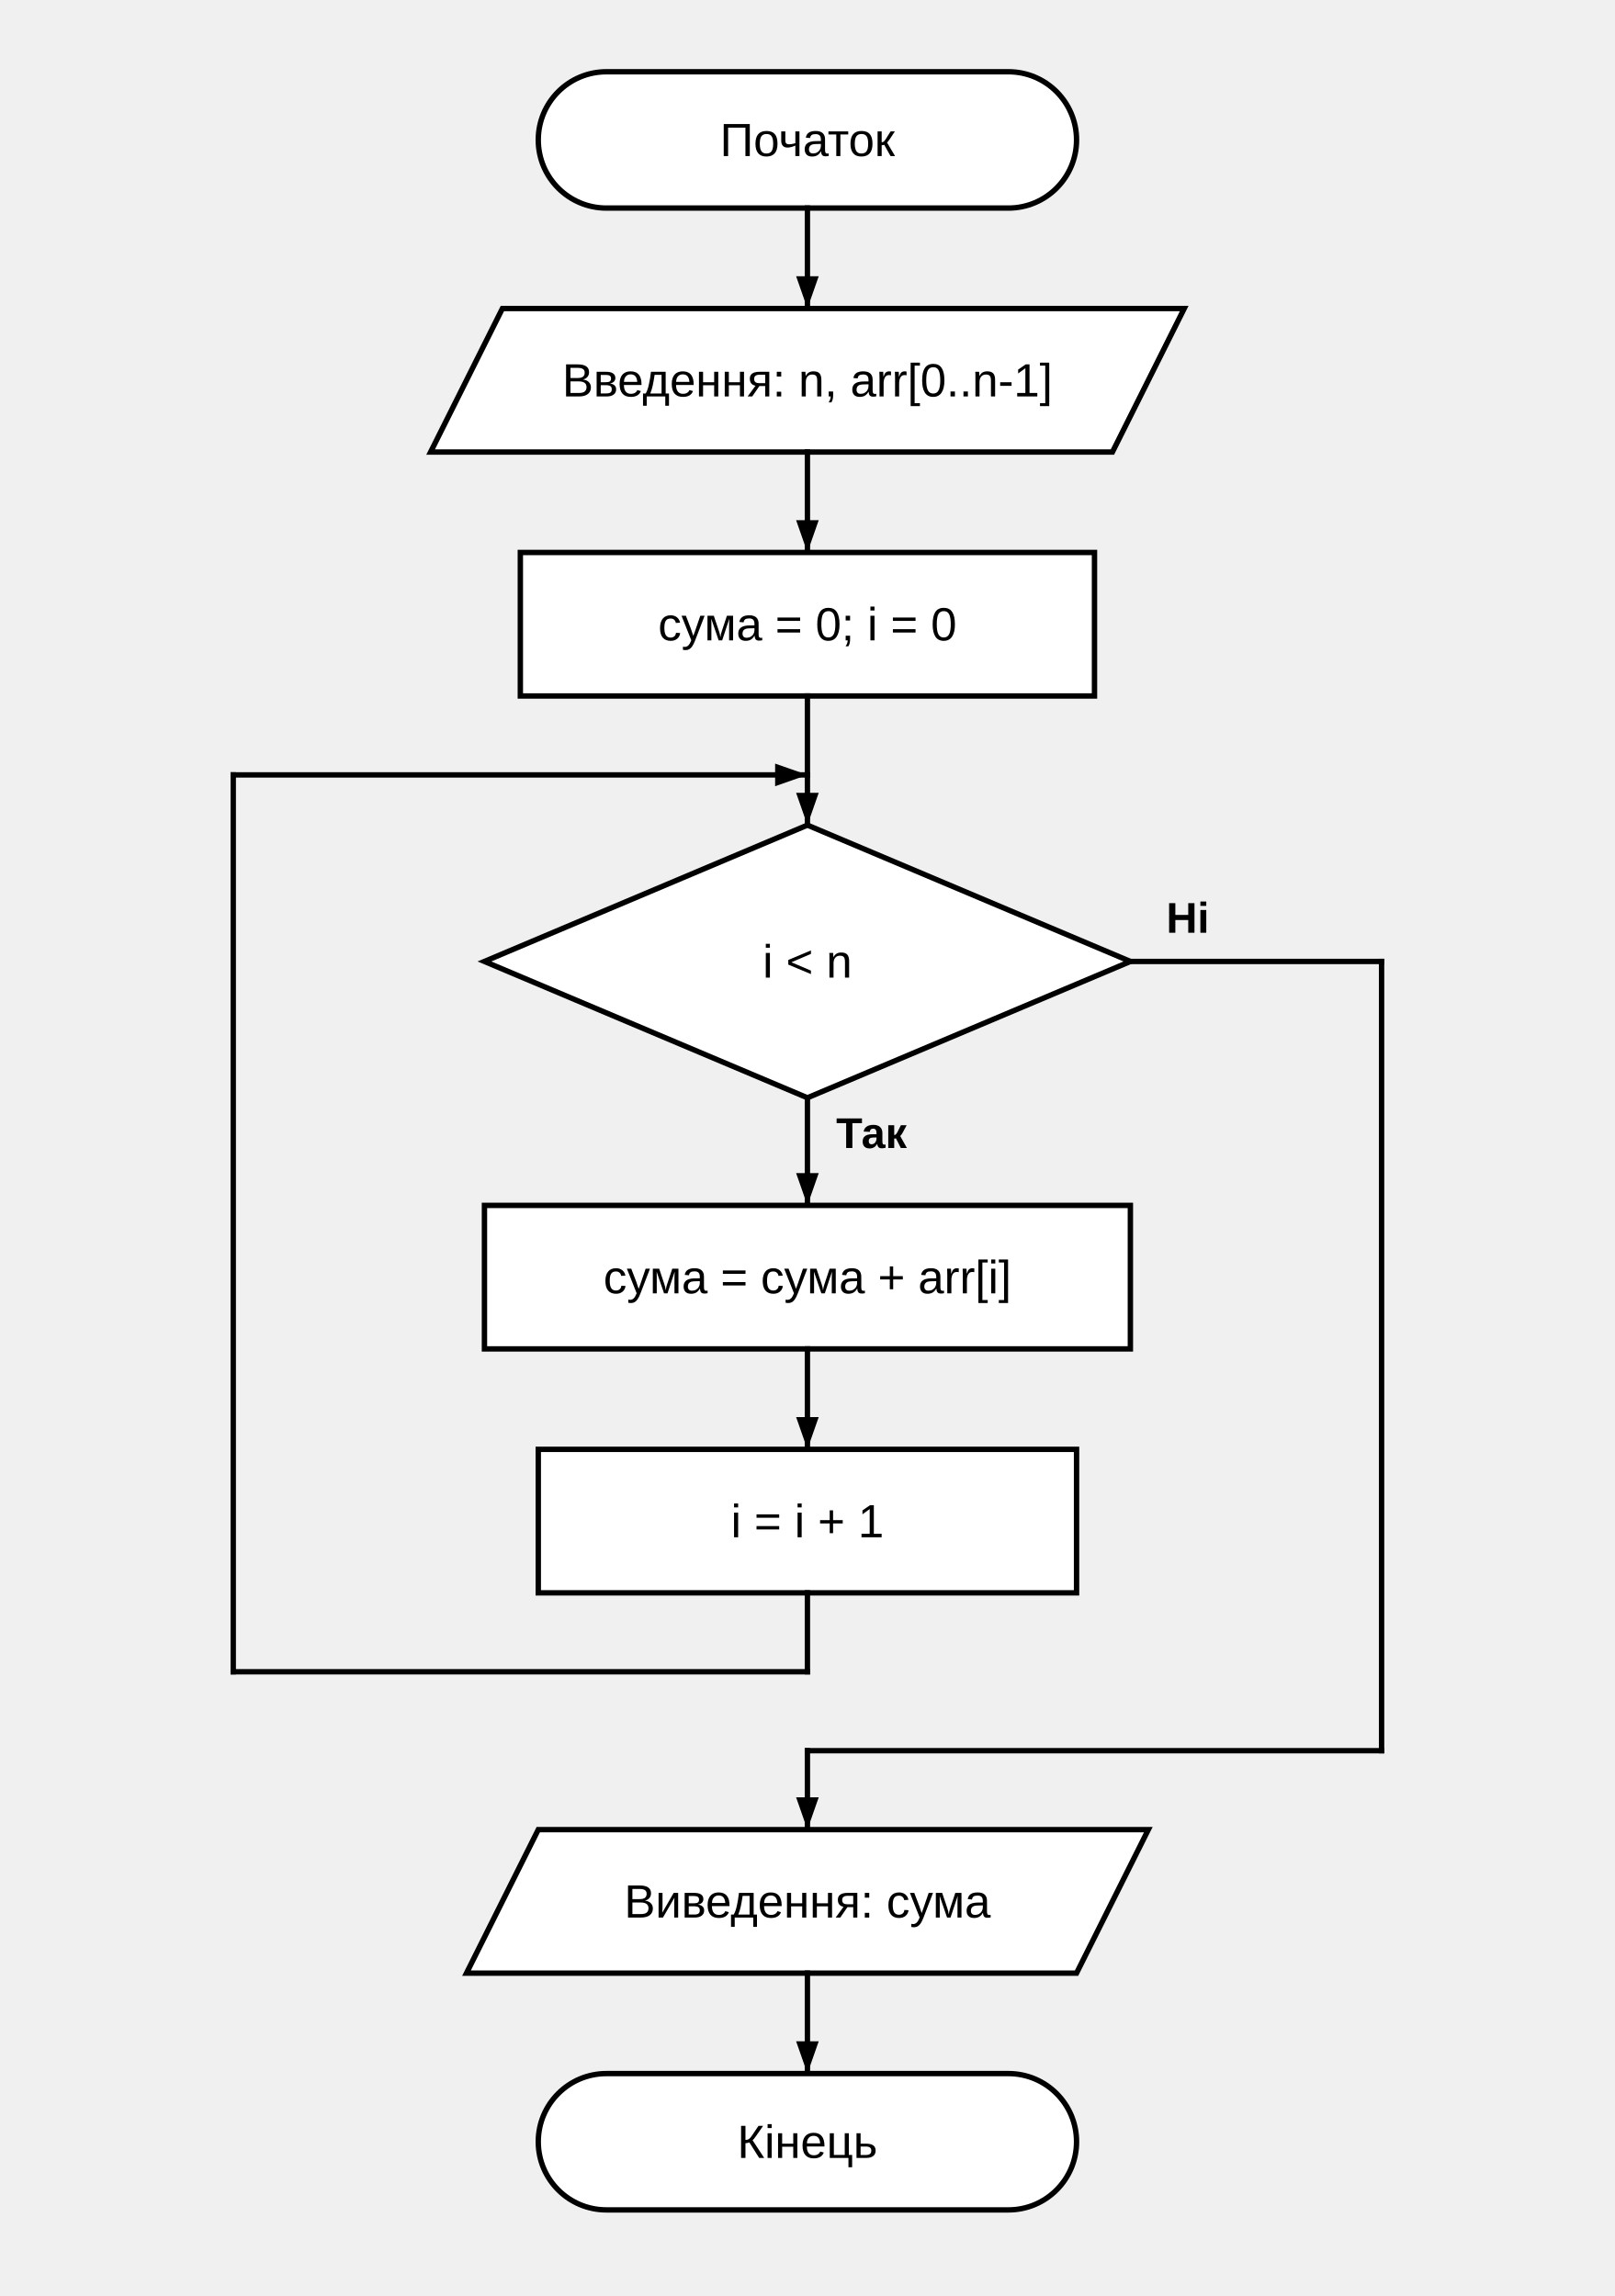
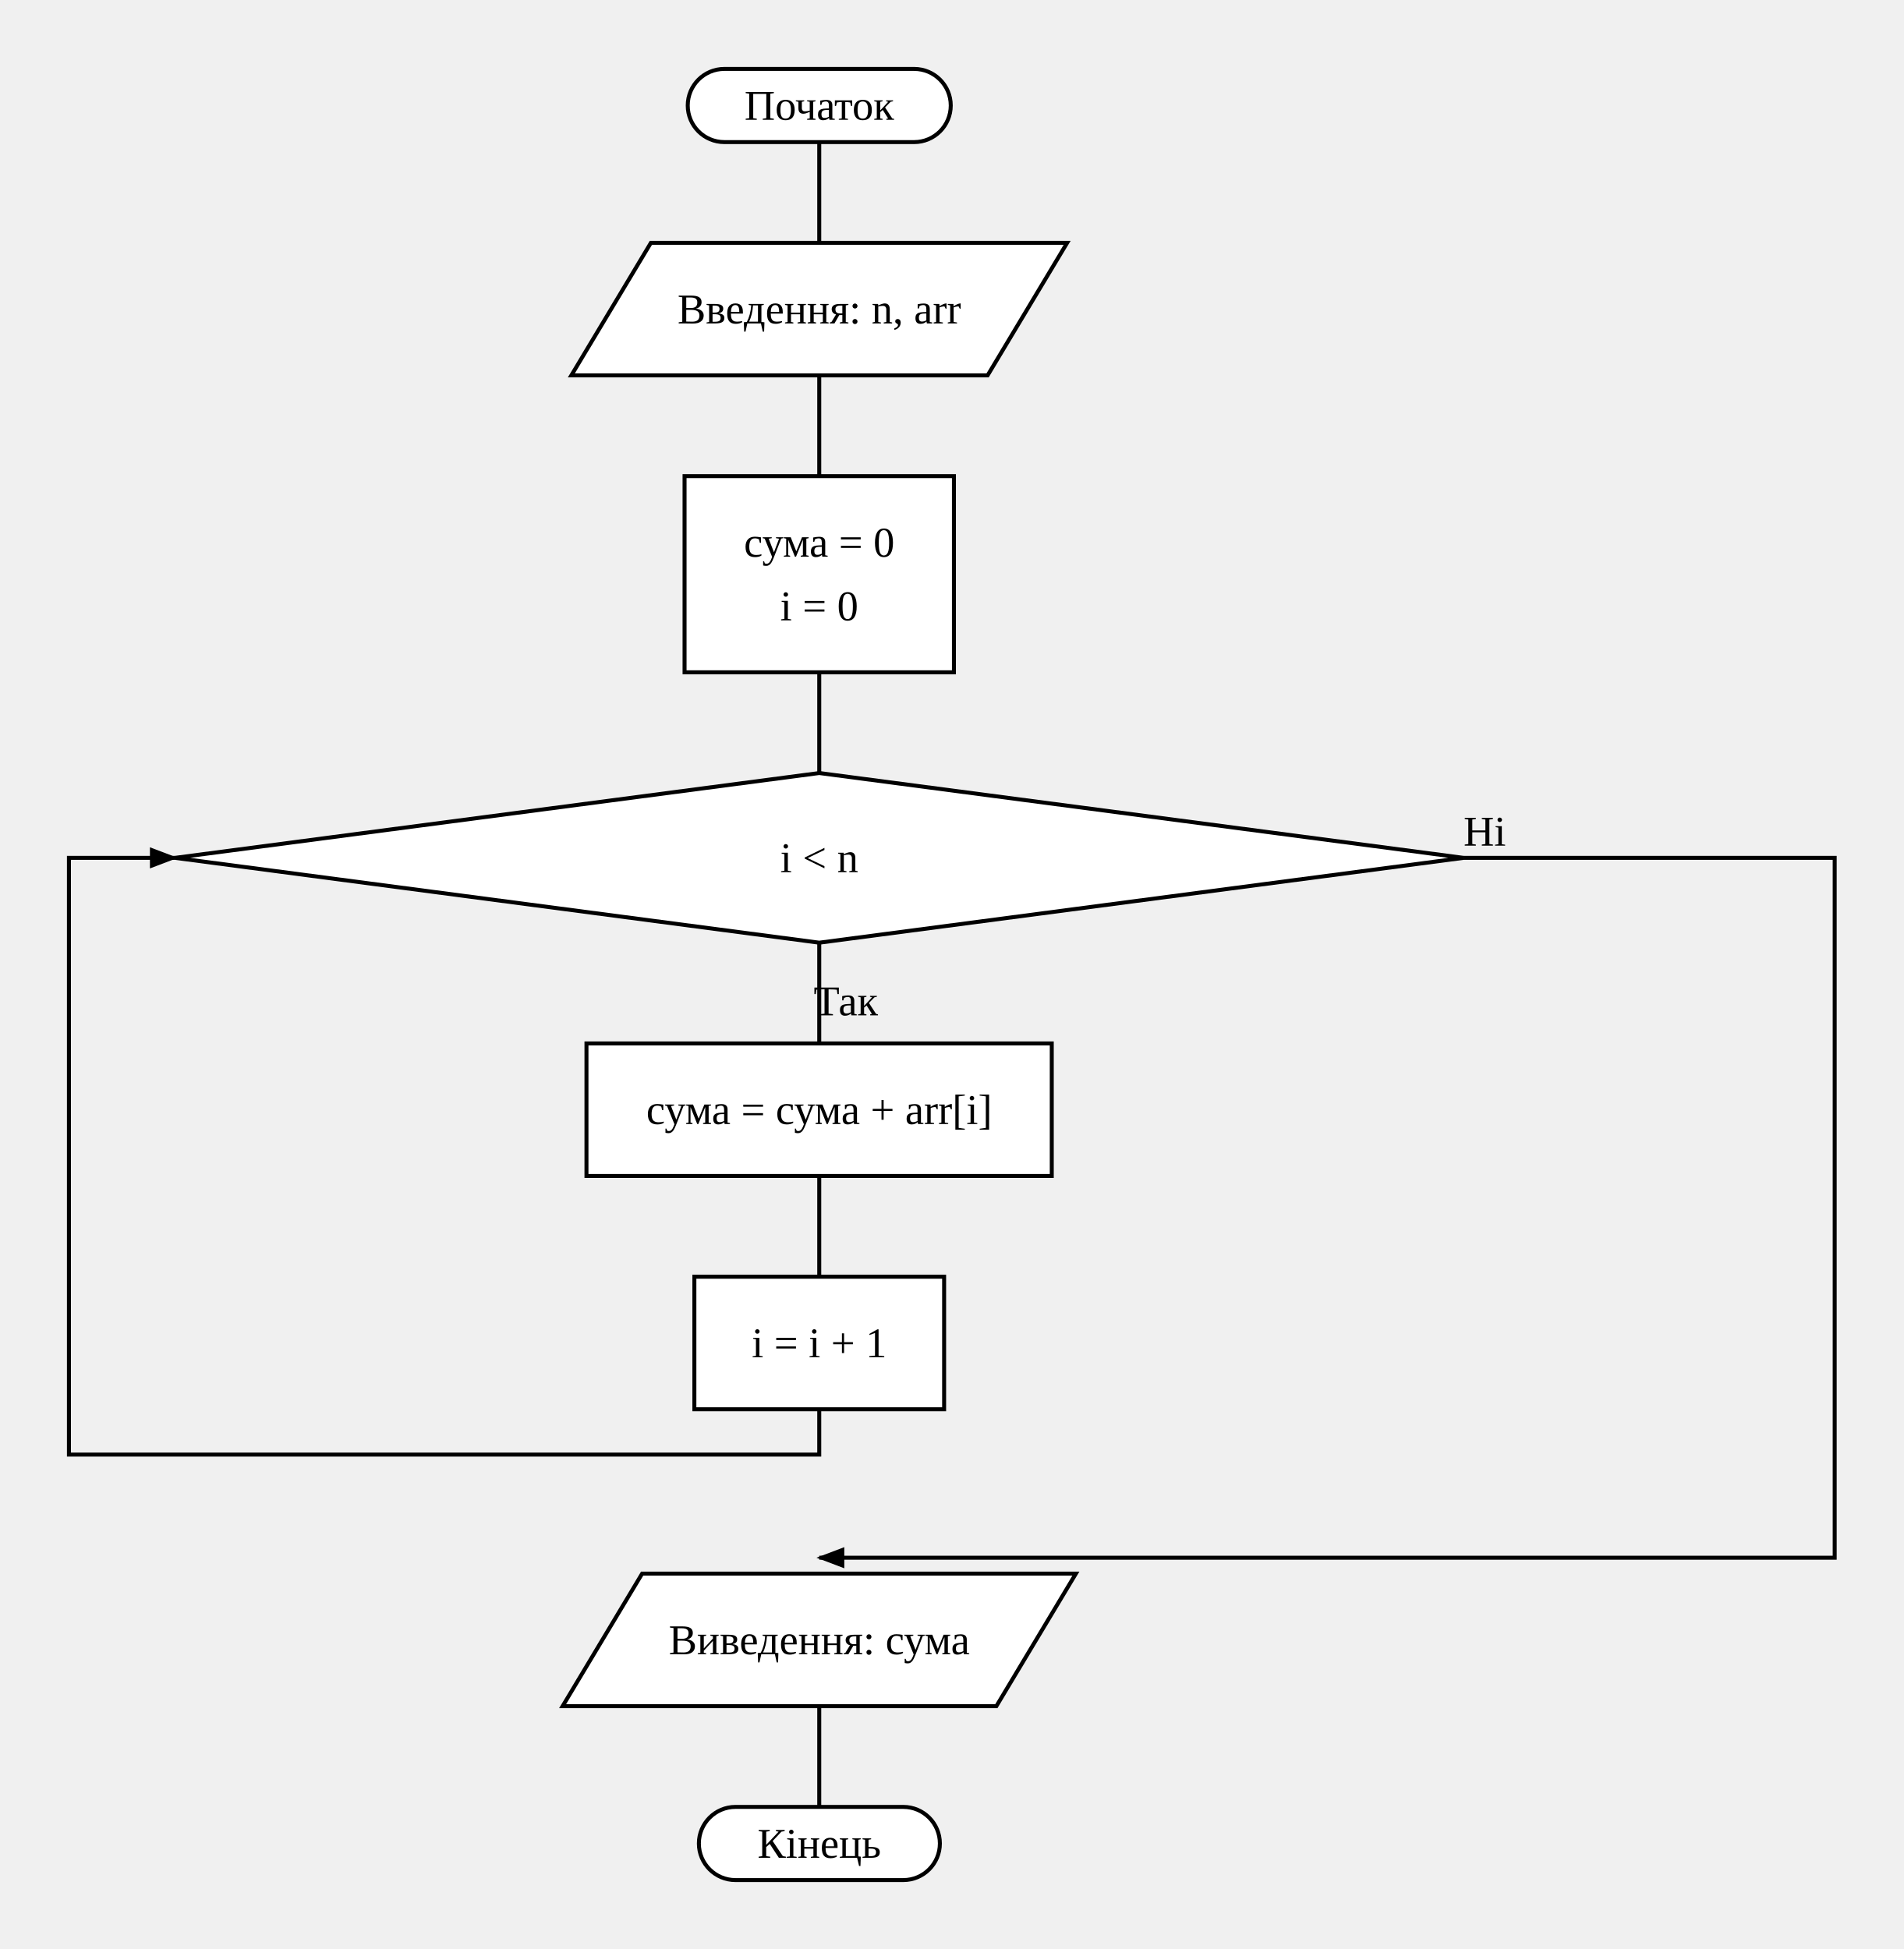
- <svg xmlns="http://www.w3.org/2000/svg" viewBox="0 0 450 640" width="100%" height="100%" style="background: transparent; font-family: 'Segoe UI', Arial, sans-serif;">
+ <svg xmlns="http://www.w3.org/2000/svg" viewBox="-40.0 0.0 718.0 735.2" style="background:transparent;font-family:'Times New Roman', Times, serif;">
  <defs>
-     <marker id="gost-arrow-v1-2" viewBox="0 0 10 10" refX="10" refY="5" markerWidth="6" markerHeight="6" orient="auto-start-reverse">
-       <path d="M 0 1.5 L 10 5 L 0 8.5 z" fill="#000000" />
+     <marker id="a" viewBox="0 0 10 10" refX="9" refY="5" markerWidth="7" markerHeight="7" orient="auto-start-reverse">
+       <path d="M0 1.2 L10 5 L0 8.8 z" fill="#000" />
    </marker>
    <style>
-       .line { stroke: #000000; stroke-width: 1.5; fill: none; stroke-linecap: square; stroke-linejoin: miter; }
-       .block { stroke: #000000; stroke-width: 1.5; fill: #ffffff; }
-       .txt { font-size: 13px; font-weight: 500; fill: #000000; text-anchor: middle; dominant-baseline: central; }
-       .lbl { font-size: 12px; font-weight: 600; fill: #000000; }
-     </style>
+ .b{stroke:#000;stroke-width:1.5;fill:#fff}
+ .l{stroke:#000;stroke-width:1.5;fill:none;stroke-linejoin:miter;stroke-linecap:butt}
+ .t{font-size:16px;fill:#000;text-anchor:middle;dominant-baseline:central}
+ </style>
  </defs>
-   <rect x="150" y="20" width="150" height="38" rx="19" ry="19" class="block" />
-   <text x="225" y="39" class="txt">Початок</text>
-   <line x1="225" y1="58" x2="225" y2="86" class="line" marker-end="url(#gost-arrow-v1-2)" />
-   <polygon points="140,86 330,86 310,126 120,126" class="block" />
-   <text x="225" y="106" class="txt">Введення: n, arr[0..n-1]</text>
-   <line x1="225" y1="126" x2="225" y2="154" class="line" marker-end="url(#gost-arrow-v1-2)" />
-   <rect x="145" y="154" width="160" height="40" class="block" />
-   <text x="225" y="174" class="txt">сума = 0;   i = 0</text>
-   <line x1="225" y1="194" x2="225" y2="230" class="line" marker-end="url(#gost-arrow-v1-2)" />
-   <polygon points="225,230 315,268 225,306 135,268" class="block" />
-   <text x="225" y="268" class="txt">i &lt; n</text>
-   <line x1="225" y1="306" x2="225" y2="336" class="line" marker-end="url(#gost-arrow-v1-2)" />
-   <text x="233" y="320" class="lbl">Так</text>
-   <rect x="135" y="336" width="180" height="40" class="block" />
-   <text x="225" y="356" class="txt">сума = сума + arr[i]</text>
-   <line x1="225" y1="376" x2="225" y2="404" class="line" marker-end="url(#gost-arrow-v1-2)" />
-   <rect x="150" y="404" width="150" height="40" class="block" />
-   <text x="225" y="424" class="txt">i = i + 1</text>
-   <line x1="225" y1="444" x2="225" y2="466" class="line" />
-   <line x1="225" y1="466" x2="65" y2="466" class="line" />
-   <line x1="65" y1="466" x2="65" y2="216" class="line" />
-   <line x1="65" y1="216" x2="225" y2="216" class="line" marker-end="url(#gost-arrow-v1-2)" />
-   <line x1="315" y1="268" x2="385" y2="268" class="line" />
-   <text x="325" y="260" class="lbl">Ні</text>
-   <line x1="385" y1="268" x2="385" y2="488" class="line" />
-   <line x1="385" y1="488" x2="225" y2="488" class="line" />
-   <line x1="225" y1="488" x2="225" y2="510" class="line" marker-end="url(#gost-arrow-v1-2)" />
-   <polygon points="150,510 320,510 300,550 130,550" class="block" />
-   <text x="225" y="530" class="txt">Виведення: сума</text>
-   <line x1="225" y1="550" x2="225" y2="578" class="line" marker-end="url(#gost-arrow-v1-2)" />
-   <rect x="150" y="578" width="150" height="38" rx="19" ry="19" class="block" />
-   <text x="225" y="597" class="txt">Кінець</text>
+   <g>
+     <path d="M 269.0 53.6 L 269.0 91.6" class="l" />
+     <path d="M 269.0 141.6 L 269.0 179.6" class="l" />
+     <path d="M 269.0 253.6 L 269.0 291.6" class="l" />
+     <path d="M 269.0 355.6 L 269.0 393.6" class="l" />
+     <path d="M 269.0 443.6 L 269.0 481.6" class="l" />
+     <path d="M 269.0 531.6 L 269.0 548.7 L -14.0 548.7 L -14.0 323.6 L 26.0 323.6" class="l" marker-end="url(#a)" />
+     <path d="M 512.0 323.6 L 652.0 323.6 L 652.0 587.6 L 269.0 587.6" class="l" marker-end="url(#a)" />
+     <path d="M 269.0 643.6 L 269.0 681.6" class="l" />
+   </g>
+   <g>
+     <rect x="219.4" y="26.0" width="99.2" height="27.6" rx="13.8" ry="13.8" class="b" />
+     <text x="269.0" y="39.8" class="t">Початок</text>
+     <polygon points="205.5,91.6 362.5,91.6 332.5,141.6 175.5,141.6" class="b" />
+     <text x="269.0" y="116.6" class="t">Введення: n, arr</text>
+     <rect x="218.2" y="179.6" width="101.6" height="74.0" class="b" />
+     <text x="269.0" y="204.6" class="t">сума = 0</text>
+     <text x="269.0" y="228.6" class="t">i = 0</text>
+     <polygon points="269.0,291.6 512.0,323.6 269.0,355.6 26.0,323.6" class="b" />
+     <text x="269.0" y="323.6" class="t">i &lt; n</text>
+     <rect x="181.2" y="393.6" width="175.5" height="50.0" class="b" />
+     <text x="269.0" y="418.6" class="t">сума = сума + arr[i]</text>
+     <rect x="221.9" y="481.6" width="94.2" height="50.0" class="b" />
+     <text x="269.0" y="506.6" class="t">i = i + 1</text>
+     <polygon points="202.2,593.6 365.8,593.6 335.8,643.6 172.2,643.6" class="b" />
+     <text x="269.0" y="618.6" class="t">Виведення: сума</text>
+     <rect x="223.6" y="681.6" width="90.9" height="27.6" rx="13.8" ry="13.8" class="b" />
+     <text x="269.0" y="695.4" class="t">Кінець</text>
+   </g>
+   <g>
+     <text x="279.0" y="377.6" class="t" text-anchor="start">Так</text>
+     <text x="520.0" y="313.6" class="t" text-anchor="start">Ні</text>
+   </g>
</svg>
